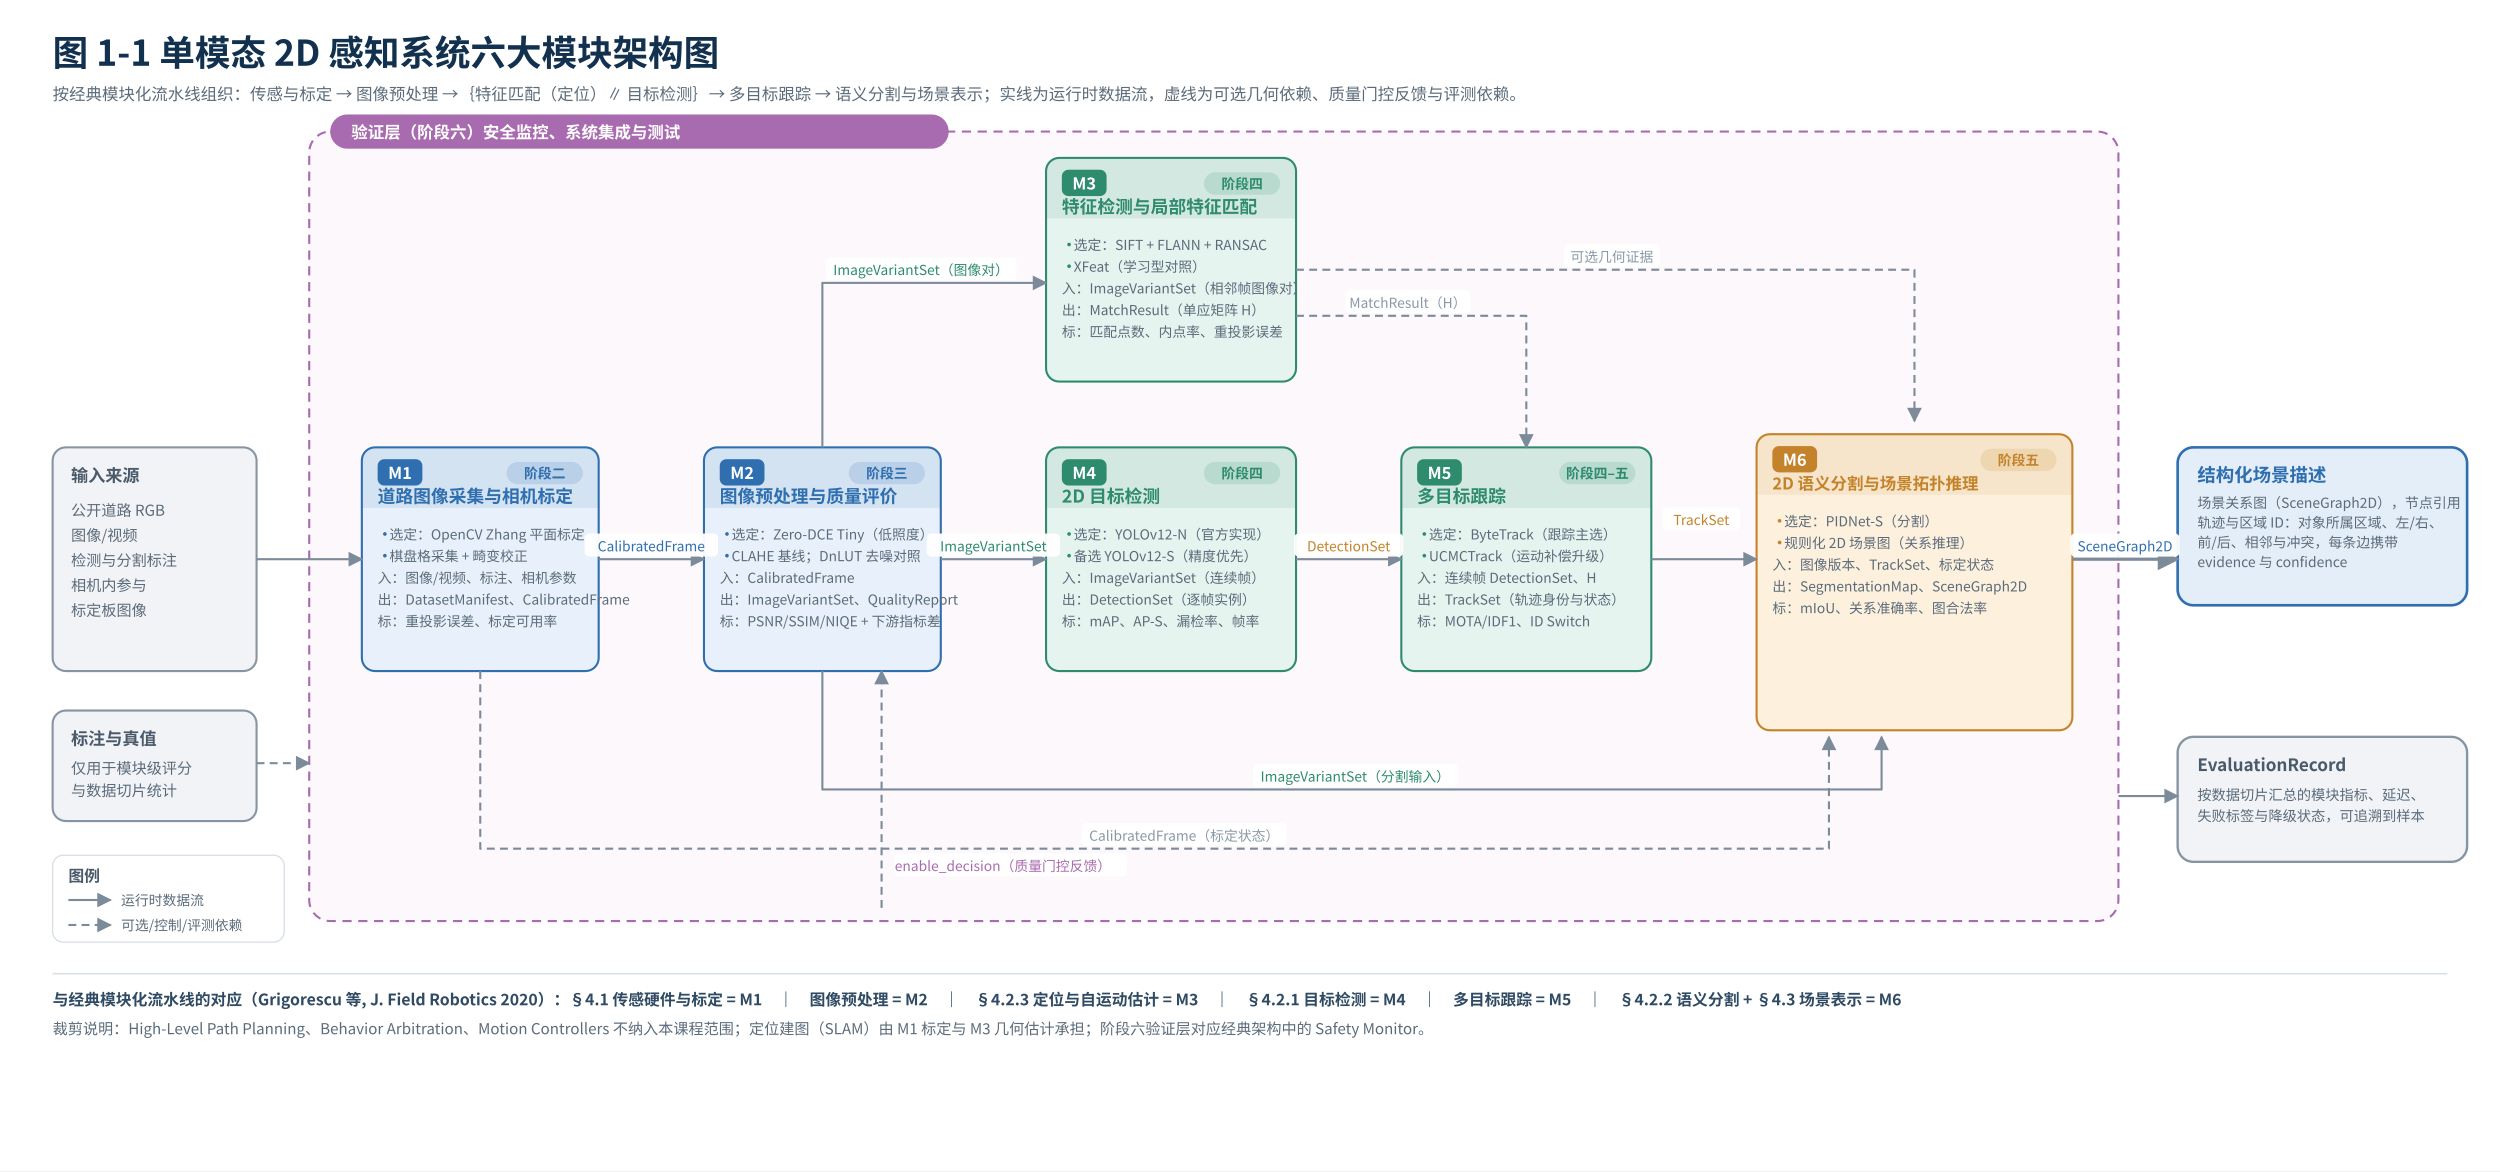
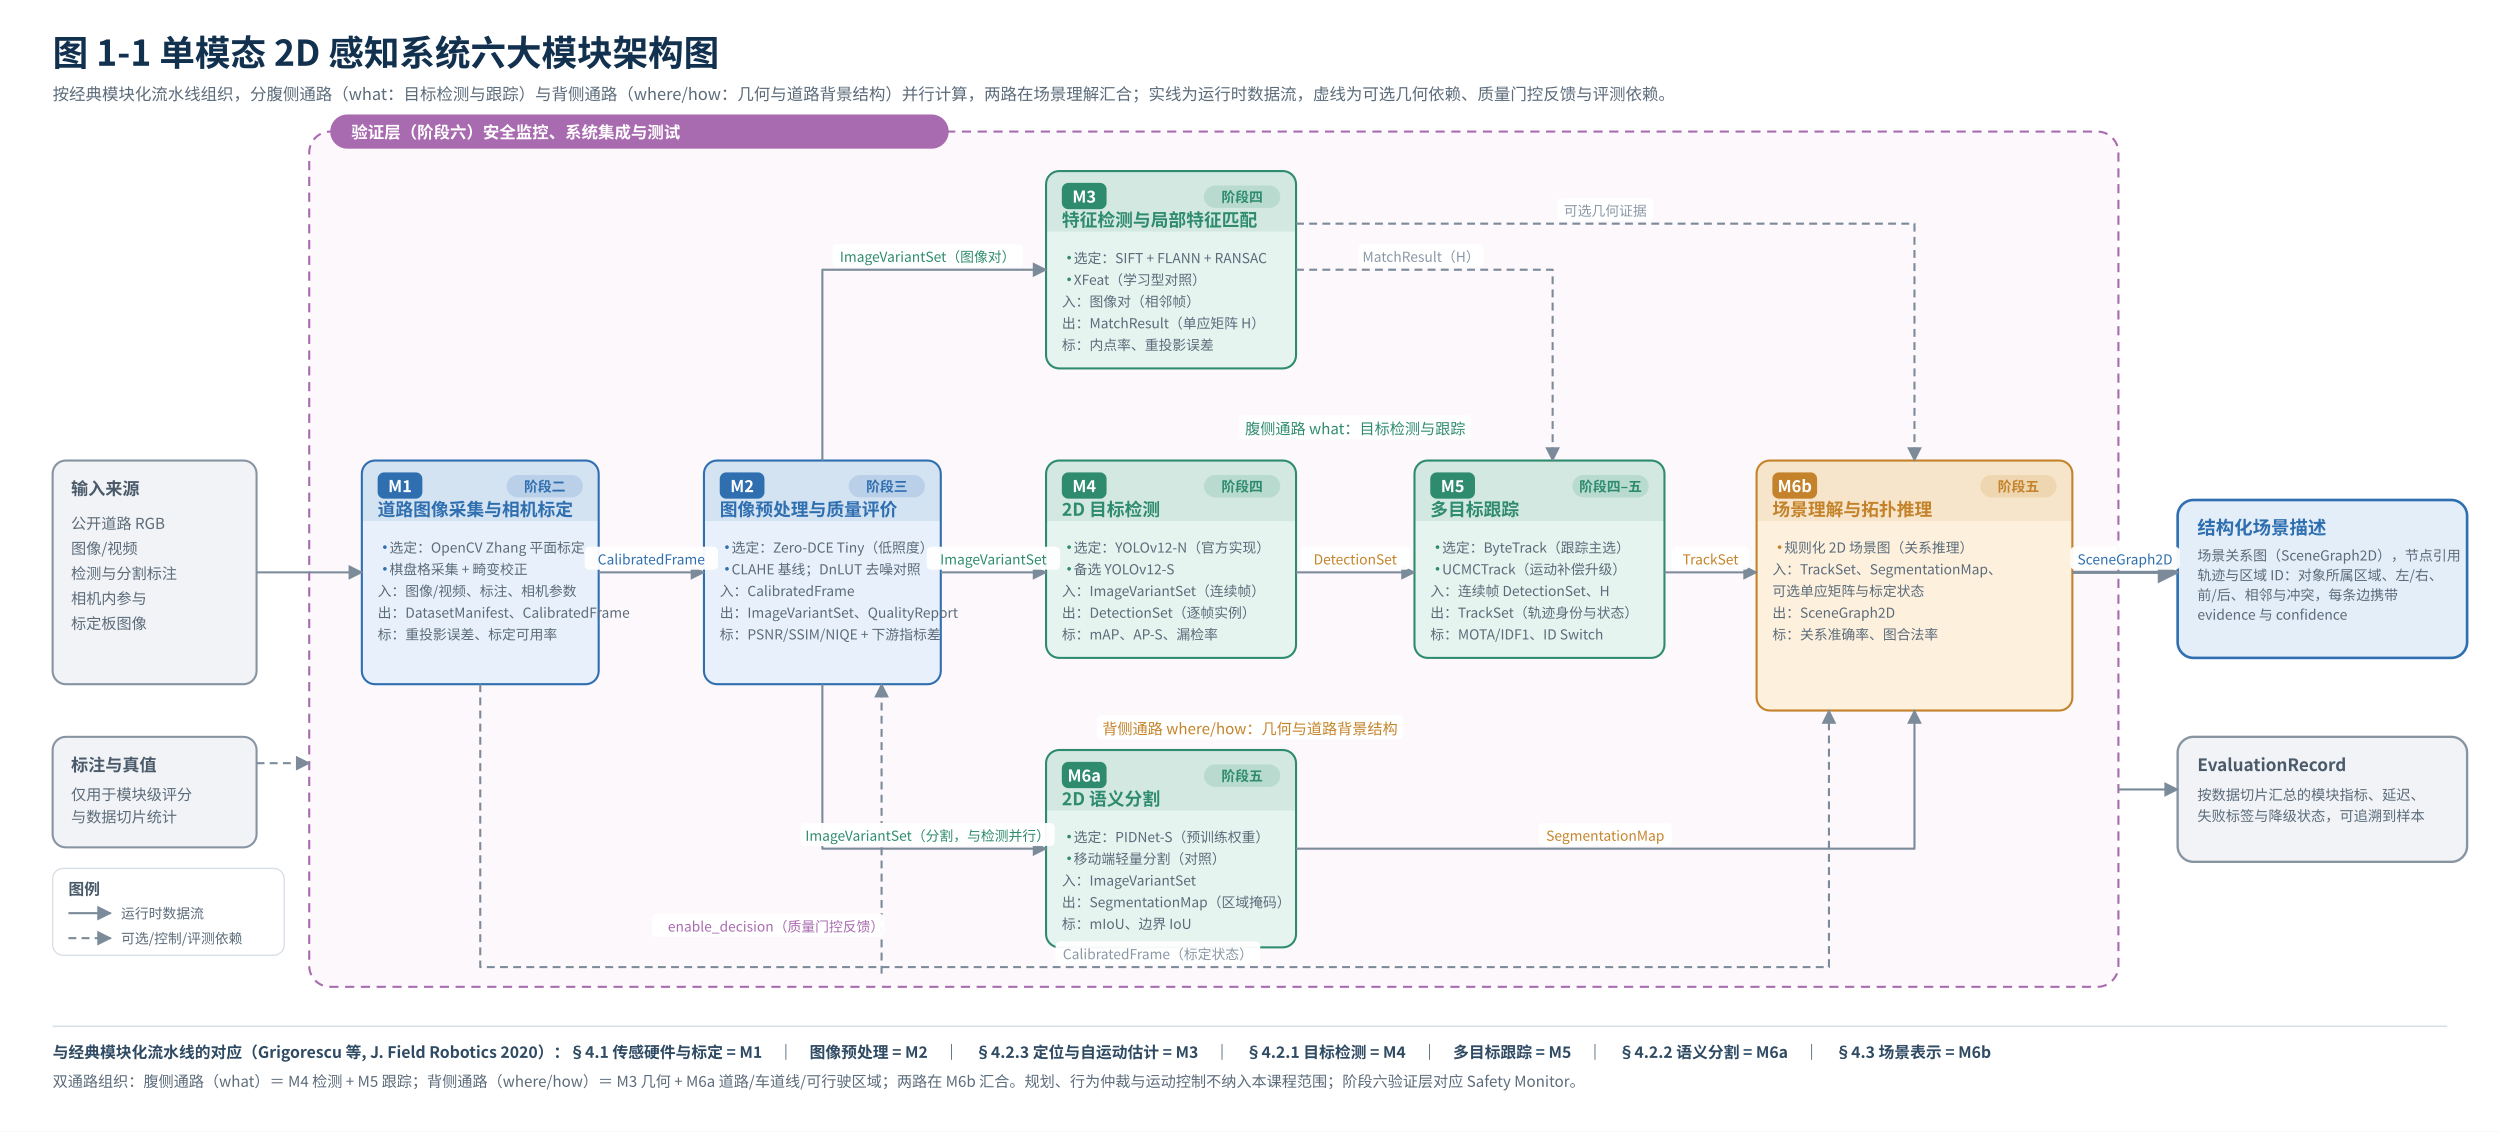
- <svg xmlns="http://www.w3.org/2000/svg" width="1900" height="890" viewBox="0 0 1900 890">
+ <svg xmlns="http://www.w3.org/2000/svg" width="1900" height="860" viewBox="0 0 1900 860">
  <defs>
    <marker id="arrow" viewBox="0 0 10 10" refX="9" refY="5" markerWidth="7" markerHeight="7" orient="auto-start-reverse">
      <path d="M 0 0 L 10 5 L 0 10 z" fill="#7C8B9A" />
    </marker>
    <style>text { font-family: PingFang SC, Hiragino Sans GB, Heiti SC, Microsoft YaHei, Noto Sans CJK SC, sans-serif; }</style>
  </defs>
-   <rect width="1900" height="890" fill="#FFFFFF" />
+   <rect width="1900" height="860" fill="#FFFFFF" />
  <text x="40" y="50" font-size="27" fill="#12314F" font-weight="700" text-anchor="start">图 1-1  单模态 2D 感知系统六大模块架构图</text>
-   <text x="40" y="76" font-size="12.5" fill="#5B6B7A" font-weight="400" text-anchor="start">按经典模块化流水线组织：传感与标定 → 图像预处理 →｛特征匹配（定位）∥ 目标检测｝→ 多目标跟踪 → 语义分割与场景表示；实线为运行时数据流，虚线为可选几何依赖、质量门控反馈与评测依赖。</text>
-   <rect x="235" y="100" width="1375" height="600" rx="16" ry="16" fill="#FBF3FA" fill-opacity="0.6" stroke="#A96BB0" stroke-width="1.6" stroke-dasharray="7 5" />
+   <text x="40" y="76" font-size="12.5" fill="#5B6B7A" font-weight="400" text-anchor="start">按经典模块化流水线组织，分腹侧通路（what：目标检测与跟踪）与背侧通路（where/how：几何与道路背景结构）并行计算，两路在场景理解汇合；实线为运行时数据流，虚线为可选几何依赖、质量门控反馈与评测依赖。</text>
+   <rect x="235" y="100" width="1375" height="650" rx="16" ry="16" fill="#FBF3FA" fill-opacity="0.6" stroke="#A96BB0" stroke-width="1.6" stroke-dasharray="7 5" />
  <rect x="251" y="87" width="470" height="26" rx="13" fill="#A96BB0" />
  <text x="267" y="105" font-size="12.5" fill="#FFFFFF" font-weight="700" text-anchor="start">验证层（阶段六）安全监控、系统集成与测试</text>
-   <rect x="40" y="340" width="155" height="170" rx="10" ry="10" fill="#F1F3F6" stroke="#8794A2" stroke-width="1.6" />
-   <text x="54" y="366" font-size="13" fill="#4A5A6A" font-weight="700" text-anchor="start">输入来源</text>
-   <text x="54" y="392" font-size="11.5" fill="#5B6B7A" font-weight="400" text-anchor="start">公开道路 RGB</text>
-   <text x="54" y="411" font-size="11.5" fill="#5B6B7A" font-weight="400" text-anchor="start">图像/视频</text>
-   <text x="54" y="430" font-size="11.5" fill="#5B6B7A" font-weight="400" text-anchor="start">检测与分割标注</text>
-   <text x="54" y="449" font-size="11.5" fill="#5B6B7A" font-weight="400" text-anchor="start">相机内参与</text>
-   <text x="54" y="468" font-size="11.5" fill="#5B6B7A" font-weight="400" text-anchor="start">标定板图像</text>
-   <rect x="40" y="540" width="155" height="84" rx="10" ry="10" fill="#F1F3F6" stroke="#8794A2" stroke-width="1.6" />
-   <text x="54" y="566" font-size="13" fill="#4A5A6A" font-weight="700" text-anchor="start">标注与真值</text>
-   <text x="54" y="588" font-size="11.5" fill="#5B6B7A" font-weight="400" text-anchor="start">仅用于模块级评分</text>
-   <text x="54" y="605" font-size="11.5" fill="#5B6B7A" font-weight="400" text-anchor="start">与数据切片统计</text>
-   <rect x="275" y="340" width="180" height="170" rx="10" ry="10" fill="#E8F1FB" stroke="#2F6FB0" stroke-width="1.6" />
-   <path d="M275 386 V350 A10 10 0 0 1 285 340 H445 A10 10 0 0 1 455 350 V386 Z" fill="#2F6FB0" fill-opacity="0.11" />
-   <rect x="287" y="349" width="34" height="20" rx="5" fill="#2F6FB0" />
-   <text x="304" y="364" font-size="12.5" fill="#FFFFFF" font-weight="700" text-anchor="middle">M1</text>
-   <rect x="385" y="351" width="58" height="17" rx="8.5" fill="#2F6FB0" fill-opacity="0.16" />
-   <text x="414.0" y="363.5" font-size="10.5" fill="#2F6FB0" font-weight="700" text-anchor="middle">阶段二</text>
-   <text x="287" y="382" font-size="13.5" fill="#2F6FB0" font-weight="700" text-anchor="start">道路图像采集与相机标定</text>
-   <text x="287" y="410" font-size="11" fill="#2F6FB0" font-weight="700" text-anchor="start">·</text>
-   <text x="296" y="410" font-size="10.5" fill="#5B6B7A" font-weight="400" text-anchor="start">选定：OpenCV Zhang 平面标定</text>
-   <text x="287" y="426.5" font-size="11" fill="#2F6FB0" font-weight="700" text-anchor="start">·</text>
-   <text x="296" y="426.5" font-size="10.5" fill="#5B6B7A" font-weight="400" text-anchor="start">棋盘格采集 + 畸变校正</text>
-   <text x="287" y="443.0" font-size="10.5" fill="#5B6B7A" font-weight="400" text-anchor="start">入：图像/视频、标注、相机参数</text>
-   <text x="287" y="459.5" font-size="10.5" fill="#5B6B7A" font-weight="400" text-anchor="start">出：DatasetManifest、CalibratedFrame</text>
-   <text x="287" y="476.0" font-size="10.5" fill="#5B6B7A" font-weight="400" text-anchor="start">标：重投影误差、标定可用率</text>
-   <rect x="535" y="340" width="180" height="170" rx="10" ry="10" fill="#E8F1FB" stroke="#2F6FB0" stroke-width="1.6" />
-   <path d="M535 386 V350 A10 10 0 0 1 545 340 H705 A10 10 0 0 1 715 350 V386 Z" fill="#2F6FB0" fill-opacity="0.11" />
-   <rect x="547" y="349" width="34" height="20" rx="5" fill="#2F6FB0" />
-   <text x="564" y="364" font-size="12.5" fill="#FFFFFF" font-weight="700" text-anchor="middle">M2</text>
-   <rect x="645" y="351" width="58" height="17" rx="8.5" fill="#2F6FB0" fill-opacity="0.16" />
-   <text x="674.0" y="363.5" font-size="10.5" fill="#2F6FB0" font-weight="700" text-anchor="middle">阶段三</text>
-   <text x="547" y="382" font-size="13.5" fill="#2F6FB0" font-weight="700" text-anchor="start">图像预处理与质量评价</text>
-   <text x="547" y="410" font-size="11" fill="#2F6FB0" font-weight="700" text-anchor="start">·</text>
-   <text x="556" y="410" font-size="10.5" fill="#5B6B7A" font-weight="400" text-anchor="start">选定：Zero-DCE Tiny（低照度）</text>
-   <text x="547" y="426.5" font-size="11" fill="#2F6FB0" font-weight="700" text-anchor="start">·</text>
-   <text x="556" y="426.5" font-size="10.5" fill="#5B6B7A" font-weight="400" text-anchor="start">CLAHE 基线；DnLUT 去噪对照</text>
-   <text x="547" y="443.0" font-size="10.5" fill="#5B6B7A" font-weight="400" text-anchor="start">入：CalibratedFrame</text>
-   <text x="547" y="459.5" font-size="10.5" fill="#5B6B7A" font-weight="400" text-anchor="start">出：ImageVariantSet、QualityReport</text>
-   <text x="547" y="476.0" font-size="10.5" fill="#5B6B7A" font-weight="400" text-anchor="start">标：PSNR/SSIM/NIQE + 下游指标差</text>
-   <rect x="795" y="120" width="190" height="170" rx="10" ry="10" fill="#E6F4EF" stroke="#2E8B6E" stroke-width="1.6" />
-   <path d="M795 166 V130 A10 10 0 0 1 805 120 H975 A10 10 0 0 1 985 130 V166 Z" fill="#2E8B6E" fill-opacity="0.11" />
-   <rect x="807" y="129" width="34" height="20" rx="5" fill="#2E8B6E" />
-   <text x="824" y="144" font-size="12.5" fill="#FFFFFF" font-weight="700" text-anchor="middle">M3</text>
-   <rect x="915" y="131" width="58" height="17" rx="8.5" fill="#2E8B6E" fill-opacity="0.16" />
-   <text x="944.0" y="143.5" font-size="10.5" fill="#2E8B6E" font-weight="700" text-anchor="middle">阶段四</text>
-   <text x="807" y="162" font-size="13.5" fill="#2E8B6E" font-weight="700" text-anchor="start">特征检测与局部特征匹配</text>
-   <text x="807" y="190" font-size="11" fill="#2E8B6E" font-weight="700" text-anchor="start">·</text>
-   <text x="816" y="190" font-size="10.5" fill="#5B6B7A" font-weight="400" text-anchor="start">选定：SIFT + FLANN + RANSAC</text>
-   <text x="807" y="206.5" font-size="11" fill="#2E8B6E" font-weight="700" text-anchor="start">·</text>
-   <text x="816" y="206.5" font-size="10.5" fill="#5B6B7A" font-weight="400" text-anchor="start">XFeat（学习型对照）</text>
-   <text x="807" y="223.0" font-size="10.5" fill="#5B6B7A" font-weight="400" text-anchor="start">入：ImageVariantSet（相邻帧图像对）</text>
-   <text x="807" y="239.5" font-size="10.5" fill="#5B6B7A" font-weight="400" text-anchor="start">出：MatchResult（单应矩阵 H）</text>
-   <text x="807" y="256.0" font-size="10.5" fill="#5B6B7A" font-weight="400" text-anchor="start">标：匹配点数、内点率、重投影误差</text>
-   <rect x="795" y="340" width="190" height="170" rx="10" ry="10" fill="#E6F4EF" stroke="#2E8B6E" stroke-width="1.6" />
-   <path d="M795 386 V350 A10 10 0 0 1 805 340 H975 A10 10 0 0 1 985 350 V386 Z" fill="#2E8B6E" fill-opacity="0.11" />
-   <rect x="807" y="349" width="34" height="20" rx="5" fill="#2E8B6E" />
-   <text x="824" y="364" font-size="12.5" fill="#FFFFFF" font-weight="700" text-anchor="middle">M4</text>
-   <rect x="915" y="351" width="58" height="17" rx="8.5" fill="#2E8B6E" fill-opacity="0.16" />
-   <text x="944.0" y="363.5" font-size="10.5" fill="#2E8B6E" font-weight="700" text-anchor="middle">阶段四</text>
-   <text x="807" y="382" font-size="13.5" fill="#2E8B6E" font-weight="700" text-anchor="start">2D 目标检测</text>
-   <text x="807" y="410" font-size="11" fill="#2E8B6E" font-weight="700" text-anchor="start">·</text>
-   <text x="816" y="410" font-size="10.5" fill="#5B6B7A" font-weight="400" text-anchor="start">选定：YOLOv12-N（官方实现）</text>
-   <text x="807" y="426.5" font-size="11" fill="#2E8B6E" font-weight="700" text-anchor="start">·</text>
-   <text x="816" y="426.5" font-size="10.5" fill="#5B6B7A" font-weight="400" text-anchor="start">备选 YOLOv12-S（精度优先）</text>
-   <text x="807" y="443.0" font-size="10.5" fill="#5B6B7A" font-weight="400" text-anchor="start">入：ImageVariantSet（连续帧）</text>
-   <text x="807" y="459.5" font-size="10.5" fill="#5B6B7A" font-weight="400" text-anchor="start">出：DetectionSet（逐帧实例）</text>
-   <text x="807" y="476.0" font-size="10.5" fill="#5B6B7A" font-weight="400" text-anchor="start">标：mAP、AP-S、漏检率、帧率</text>
-   <rect x="1065" y="340" width="190" height="170" rx="10" ry="10" fill="#E6F4EF" stroke="#2E8B6E" stroke-width="1.6" />
-   <path d="M1065 386 V350 A10 10 0 0 1 1075 340 H1245 A10 10 0 0 1 1255 350 V386 Z" fill="#2E8B6E" fill-opacity="0.11" />
-   <rect x="1077" y="349" width="34" height="20" rx="5" fill="#2E8B6E" />
-   <text x="1094" y="364" font-size="12.5" fill="#FFFFFF" font-weight="700" text-anchor="middle">M5</text>
-   <rect x="1185" y="351" width="58" height="17" rx="8.5" fill="#2E8B6E" fill-opacity="0.16" />
-   <text x="1214.0" y="363.5" font-size="10.5" fill="#2E8B6E" font-weight="700" text-anchor="middle">阶段四–五</text>
-   <text x="1077" y="382" font-size="13.5" fill="#2E8B6E" font-weight="700" text-anchor="start">多目标跟踪</text>
-   <text x="1077" y="410" font-size="11" fill="#2E8B6E" font-weight="700" text-anchor="start">·</text>
-   <text x="1086" y="410" font-size="10.5" fill="#5B6B7A" font-weight="400" text-anchor="start">选定：ByteTrack（跟踪主选）</text>
-   <text x="1077" y="426.5" font-size="11" fill="#2E8B6E" font-weight="700" text-anchor="start">·</text>
-   <text x="1086" y="426.5" font-size="10.5" fill="#5B6B7A" font-weight="400" text-anchor="start">UCMCTrack（运动补偿升级）</text>
-   <text x="1077" y="443.0" font-size="10.5" fill="#5B6B7A" font-weight="400" text-anchor="start">入：连续帧 DetectionSet、H</text>
-   <text x="1077" y="459.5" font-size="10.5" fill="#5B6B7A" font-weight="400" text-anchor="start">出：TrackSet（轨迹身份与状态）</text>
-   <text x="1077" y="476.0" font-size="10.5" fill="#5B6B7A" font-weight="400" text-anchor="start">标：MOTA/IDF1、ID Switch</text>
-   <rect x="1335" y="330" width="240" height="225" rx="10" ry="10" fill="#FDF1DE" stroke="#C4832A" stroke-width="1.6" />
-   <path d="M1335 376 V340 A10 10 0 0 1 1345 330 H1565 A10 10 0 0 1 1575 340 V376 Z" fill="#C4832A" fill-opacity="0.11" />
-   <rect x="1347" y="339" width="34" height="20" rx="5" fill="#C4832A" />
-   <text x="1364" y="354" font-size="12.5" fill="#FFFFFF" font-weight="700" text-anchor="middle">M6</text>
-   <rect x="1505" y="341" width="58" height="17" rx="8.5" fill="#C4832A" fill-opacity="0.16" />
-   <text x="1534.0" y="353.5" font-size="10.5" fill="#C4832A" font-weight="700" text-anchor="middle">阶段五</text>
-   <text x="1347" y="372" font-size="12.5" fill="#C4832A" font-weight="700" text-anchor="start">2D 语义分割与场景拓扑推理</text>
-   <text x="1347" y="400" font-size="11" fill="#C4832A" font-weight="700" text-anchor="start">·</text>
-   <text x="1356" y="400" font-size="10.5" fill="#5B6B7A" font-weight="400" text-anchor="start">选定：PIDNet-S（分割）</text>
-   <text x="1347" y="416.5" font-size="11" fill="#C4832A" font-weight="700" text-anchor="start">·</text>
-   <text x="1356" y="416.5" font-size="10.5" fill="#5B6B7A" font-weight="400" text-anchor="start">规则化 2D 场景图（关系推理）</text>
-   <text x="1347" y="433.0" font-size="10.5" fill="#5B6B7A" font-weight="400" text-anchor="start">入：图像版本、TrackSet、标定状态</text>
-   <text x="1347" y="449.5" font-size="10.5" fill="#5B6B7A" font-weight="400" text-anchor="start">出：SegmentationMap、SceneGraph2D</text>
-   <text x="1347" y="466.0" font-size="10.5" fill="#5B6B7A" font-weight="400" text-anchor="start">标：mIoU、关系准确率、图合法率</text>
-   <rect x="1655" y="340" width="220" height="120" rx="12" ry="12" fill="#E4EEF8" stroke="#2F6FB0" stroke-width="2.0" />
-   <text x="1670" y="366" font-size="14" fill="#2F6FB0" font-weight="700" text-anchor="start">结构化场景描述</text>
-   <text x="1670" y="386" font-size="10.6" fill="#5B6B7A" font-weight="400" text-anchor="start">场景关系图（SceneGraph2D），节点引用</text>
-   <text x="1670" y="401" font-size="10.6" fill="#5B6B7A" font-weight="400" text-anchor="start">轨迹与区域 ID：对象所属区域、左/右、</text>
-   <text x="1670" y="416" font-size="10.6" fill="#5B6B7A" font-weight="400" text-anchor="start">前/后、相邻与冲突，每条边携带</text>
-   <text x="1670" y="431" font-size="10.6" fill="#5B6B7A" font-weight="400" text-anchor="start">evidence 与 confidence</text>
+   <rect x="40" y="350" width="155" height="170" rx="10" ry="10" fill="#F1F3F6" stroke="#8794A2" stroke-width="1.6" />
+   <text x="54" y="376" font-size="13" fill="#4A5A6A" font-weight="700" text-anchor="start">输入来源</text>
+   <text x="54" y="402" font-size="11.5" fill="#5B6B7A" font-weight="400" text-anchor="start">公开道路 RGB</text>
+   <text x="54" y="421" font-size="11.5" fill="#5B6B7A" font-weight="400" text-anchor="start">图像/视频</text>
+   <text x="54" y="440" font-size="11.5" fill="#5B6B7A" font-weight="400" text-anchor="start">检测与分割标注</text>
+   <text x="54" y="459" font-size="11.5" fill="#5B6B7A" font-weight="400" text-anchor="start">相机内参与</text>
+   <text x="54" y="478" font-size="11.5" fill="#5B6B7A" font-weight="400" text-anchor="start">标定板图像</text>
+   <rect x="40" y="560" width="155" height="84" rx="10" ry="10" fill="#F1F3F6" stroke="#8794A2" stroke-width="1.6" />
+   <text x="54" y="586" font-size="13" fill="#4A5A6A" font-weight="700" text-anchor="start">标注与真值</text>
+   <text x="54" y="608" font-size="11.5" fill="#5B6B7A" font-weight="400" text-anchor="start">仅用于模块级评分</text>
+   <text x="54" y="625" font-size="11.5" fill="#5B6B7A" font-weight="400" text-anchor="start">与数据切片统计</text>
+   <rect x="275" y="350" width="180" height="170" rx="10" ry="10" fill="#E8F1FB" stroke="#2F6FB0" stroke-width="1.6" />
+   <path d="M275 396 V360 A10 10 0 0 1 285 350 H445 A10 10 0 0 1 455 360 V396 Z" fill="#2F6FB0" fill-opacity="0.11" />
+   <rect x="287" y="359" width="34" height="20" rx="5" fill="#2F6FB0" />
+   <text x="304" y="374" font-size="12.5" fill="#FFFFFF" font-weight="700" text-anchor="middle">M1</text>
+   <rect x="385" y="361" width="58" height="17" rx="8.5" fill="#2F6FB0" fill-opacity="0.16" />
+   <text x="414.0" y="373.5" font-size="10.5" fill="#2F6FB0" font-weight="700" text-anchor="middle">阶段二</text>
+   <text x="287" y="392" font-size="13.5" fill="#2F6FB0" font-weight="700" text-anchor="start">道路图像采集与相机标定</text>
+   <text x="287" y="420" font-size="11" fill="#2F6FB0" font-weight="700" text-anchor="start">·</text>
+   <text x="296" y="420" font-size="10.5" fill="#5B6B7A" font-weight="400" text-anchor="start">选定：OpenCV Zhang 平面标定</text>
+   <text x="287" y="436.5" font-size="11" fill="#2F6FB0" font-weight="700" text-anchor="start">·</text>
+   <text x="296" y="436.5" font-size="10.5" fill="#5B6B7A" font-weight="400" text-anchor="start">棋盘格采集 + 畸变校正</text>
+   <text x="287" y="453.0" font-size="10.5" fill="#5B6B7A" font-weight="400" text-anchor="start">入：图像/视频、标注、相机参数</text>
+   <text x="287" y="469.5" font-size="10.5" fill="#5B6B7A" font-weight="400" text-anchor="start">出：DatasetManifest、CalibratedFrame</text>
+   <text x="287" y="486.0" font-size="10.5" fill="#5B6B7A" font-weight="400" text-anchor="start">标：重投影误差、标定可用率</text>
+   <rect x="535" y="350" width="180" height="170" rx="10" ry="10" fill="#E8F1FB" stroke="#2F6FB0" stroke-width="1.6" />
+   <path d="M535 396 V360 A10 10 0 0 1 545 350 H705 A10 10 0 0 1 715 360 V396 Z" fill="#2F6FB0" fill-opacity="0.11" />
+   <rect x="547" y="359" width="34" height="20" rx="5" fill="#2F6FB0" />
+   <text x="564" y="374" font-size="12.5" fill="#FFFFFF" font-weight="700" text-anchor="middle">M2</text>
+   <rect x="645" y="361" width="58" height="17" rx="8.5" fill="#2F6FB0" fill-opacity="0.16" />
+   <text x="674.0" y="373.5" font-size="10.5" fill="#2F6FB0" font-weight="700" text-anchor="middle">阶段三</text>
+   <text x="547" y="392" font-size="13.5" fill="#2F6FB0" font-weight="700" text-anchor="start">图像预处理与质量评价</text>
+   <text x="547" y="420" font-size="11" fill="#2F6FB0" font-weight="700" text-anchor="start">·</text>
+   <text x="556" y="420" font-size="10.5" fill="#5B6B7A" font-weight="400" text-anchor="start">选定：Zero-DCE Tiny（低照度）</text>
+   <text x="547" y="436.5" font-size="11" fill="#2F6FB0" font-weight="700" text-anchor="start">·</text>
+   <text x="556" y="436.5" font-size="10.5" fill="#5B6B7A" font-weight="400" text-anchor="start">CLAHE 基线；DnLUT 去噪对照</text>
+   <text x="547" y="453.0" font-size="10.5" fill="#5B6B7A" font-weight="400" text-anchor="start">入：CalibratedFrame</text>
+   <text x="547" y="469.5" font-size="10.5" fill="#5B6B7A" font-weight="400" text-anchor="start">出：ImageVariantSet、QualityReport</text>
+   <text x="547" y="486.0" font-size="10.5" fill="#5B6B7A" font-weight="400" text-anchor="start">标：PSNR/SSIM/NIQE + 下游指标差</text>
+   <rect x="795" y="130" width="190" height="150" rx="10" ry="10" fill="#E6F4EF" stroke="#2E8B6E" stroke-width="1.6" />
+   <path d="M795 176 V140 A10 10 0 0 1 805 130 H975 A10 10 0 0 1 985 140 V176 Z" fill="#2E8B6E" fill-opacity="0.11" />
+   <rect x="807" y="139" width="34" height="20" rx="5" fill="#2E8B6E" />
+   <text x="824" y="154" font-size="12.5" fill="#FFFFFF" font-weight="700" text-anchor="middle">M3</text>
+   <rect x="915" y="141" width="58" height="17" rx="8.5" fill="#2E8B6E" fill-opacity="0.16" />
+   <text x="944.0" y="153.5" font-size="10.5" fill="#2E8B6E" font-weight="700" text-anchor="middle">阶段四</text>
+   <text x="807" y="172" font-size="13.5" fill="#2E8B6E" font-weight="700" text-anchor="start">特征检测与局部特征匹配</text>
+   <text x="807" y="200" font-size="11" fill="#2E8B6E" font-weight="700" text-anchor="start">·</text>
+   <text x="816" y="200" font-size="10.5" fill="#5B6B7A" font-weight="400" text-anchor="start">选定：SIFT + FLANN + RANSAC</text>
+   <text x="807" y="216.5" font-size="11" fill="#2E8B6E" font-weight="700" text-anchor="start">·</text>
+   <text x="816" y="216.5" font-size="10.5" fill="#5B6B7A" font-weight="400" text-anchor="start">XFeat（学习型对照）</text>
+   <text x="807" y="233.0" font-size="10.5" fill="#5B6B7A" font-weight="400" text-anchor="start">入：图像对（相邻帧）</text>
+   <text x="807" y="249.5" font-size="10.5" fill="#5B6B7A" font-weight="400" text-anchor="start">出：MatchResult（单应矩阵 H）</text>
+   <text x="807" y="266.0" font-size="10.5" fill="#5B6B7A" font-weight="400" text-anchor="start">标：内点率、重投影误差</text>
+   <rect x="795" y="350" width="190" height="150" rx="10" ry="10" fill="#E6F4EF" stroke="#2E8B6E" stroke-width="1.6" />
+   <path d="M795 396 V360 A10 10 0 0 1 805 350 H975 A10 10 0 0 1 985 360 V396 Z" fill="#2E8B6E" fill-opacity="0.11" />
+   <rect x="807" y="359" width="34" height="20" rx="5" fill="#2E8B6E" />
+   <text x="824" y="374" font-size="12.5" fill="#FFFFFF" font-weight="700" text-anchor="middle">M4</text>
+   <rect x="915" y="361" width="58" height="17" rx="8.5" fill="#2E8B6E" fill-opacity="0.16" />
+   <text x="944.0" y="373.5" font-size="10.5" fill="#2E8B6E" font-weight="700" text-anchor="middle">阶段四</text>
+   <text x="807" y="392" font-size="13.5" fill="#2E8B6E" font-weight="700" text-anchor="start">2D 目标检测</text>
+   <text x="807" y="420" font-size="11" fill="#2E8B6E" font-weight="700" text-anchor="start">·</text>
+   <text x="816" y="420" font-size="10.5" fill="#5B6B7A" font-weight="400" text-anchor="start">选定：YOLOv12-N（官方实现）</text>
+   <text x="807" y="436.5" font-size="11" fill="#2E8B6E" font-weight="700" text-anchor="start">·</text>
+   <text x="816" y="436.5" font-size="10.5" fill="#5B6B7A" font-weight="400" text-anchor="start">备选 YOLOv12-S</text>
+   <text x="807" y="453.0" font-size="10.5" fill="#5B6B7A" font-weight="400" text-anchor="start">入：ImageVariantSet（连续帧）</text>
+   <text x="807" y="469.5" font-size="10.5" fill="#5B6B7A" font-weight="400" text-anchor="start">出：DetectionSet（逐帧实例）</text>
+   <text x="807" y="486.0" font-size="10.5" fill="#5B6B7A" font-weight="400" text-anchor="start">标：mAP、AP-S、漏检率</text>
+   <rect x="795" y="570" width="190" height="150" rx="10" ry="10" fill="#E6F4EF" stroke="#2E8B6E" stroke-width="1.6" />
+   <path d="M795 616 V580 A10 10 0 0 1 805 570 H975 A10 10 0 0 1 985 580 V616 Z" fill="#2E8B6E" fill-opacity="0.11" />
+   <rect x="807" y="579" width="34" height="20" rx="5" fill="#2E8B6E" />
+   <text x="824" y="594" font-size="12.5" fill="#FFFFFF" font-weight="700" text-anchor="middle">M6a</text>
+   <rect x="915" y="581" width="58" height="17" rx="8.5" fill="#2E8B6E" fill-opacity="0.16" />
+   <text x="944.0" y="593.5" font-size="10.5" fill="#2E8B6E" font-weight="700" text-anchor="middle">阶段五</text>
+   <text x="807" y="612" font-size="13.5" fill="#2E8B6E" font-weight="700" text-anchor="start">2D 语义分割</text>
+   <text x="807" y="640" font-size="11" fill="#2E8B6E" font-weight="700" text-anchor="start">·</text>
+   <text x="816" y="640" font-size="10.5" fill="#5B6B7A" font-weight="400" text-anchor="start">选定：PIDNet-S（预训练权重）</text>
+   <text x="807" y="656.5" font-size="11" fill="#2E8B6E" font-weight="700" text-anchor="start">·</text>
+   <text x="816" y="656.5" font-size="10.5" fill="#5B6B7A" font-weight="400" text-anchor="start">移动端轻量分割（对照）</text>
+   <text x="807" y="673.0" font-size="10.5" fill="#5B6B7A" font-weight="400" text-anchor="start">入：ImageVariantSet</text>
+   <text x="807" y="689.5" font-size="10.5" fill="#5B6B7A" font-weight="400" text-anchor="start">出：SegmentationMap（区域掩码）</text>
+   <text x="807" y="706.0" font-size="10.5" fill="#5B6B7A" font-weight="400" text-anchor="start">标：mIoU、边界 IoU</text>
+   <rect x="1075" y="350" width="190" height="150" rx="10" ry="10" fill="#E6F4EF" stroke="#2E8B6E" stroke-width="1.6" />
+   <path d="M1075 396 V360 A10 10 0 0 1 1085 350 H1255 A10 10 0 0 1 1265 360 V396 Z" fill="#2E8B6E" fill-opacity="0.11" />
+   <rect x="1087" y="359" width="34" height="20" rx="5" fill="#2E8B6E" />
+   <text x="1104" y="374" font-size="12.5" fill="#FFFFFF" font-weight="700" text-anchor="middle">M5</text>
+   <rect x="1195" y="361" width="58" height="17" rx="8.5" fill="#2E8B6E" fill-opacity="0.16" />
+   <text x="1224.0" y="373.5" font-size="10.5" fill="#2E8B6E" font-weight="700" text-anchor="middle">阶段四–五</text>
+   <text x="1087" y="392" font-size="13.5" fill="#2E8B6E" font-weight="700" text-anchor="start">多目标跟踪</text>
+   <text x="1087" y="420" font-size="11" fill="#2E8B6E" font-weight="700" text-anchor="start">·</text>
+   <text x="1096" y="420" font-size="10.5" fill="#5B6B7A" font-weight="400" text-anchor="start">选定：ByteTrack（跟踪主选）</text>
+   <text x="1087" y="436.5" font-size="11" fill="#2E8B6E" font-weight="700" text-anchor="start">·</text>
+   <text x="1096" y="436.5" font-size="10.5" fill="#5B6B7A" font-weight="400" text-anchor="start">UCMCTrack（运动补偿升级）</text>
+   <text x="1087" y="453.0" font-size="10.5" fill="#5B6B7A" font-weight="400" text-anchor="start">入：连续帧 DetectionSet、H</text>
+   <text x="1087" y="469.5" font-size="10.5" fill="#5B6B7A" font-weight="400" text-anchor="start">出：TrackSet（轨迹身份与状态）</text>
+   <text x="1087" y="486.0" font-size="10.5" fill="#5B6B7A" font-weight="400" text-anchor="start">标：MOTA/IDF1、ID Switch</text>
+   <rect x="1335" y="350" width="240" height="190" rx="10" ry="10" fill="#FDF1DE" stroke="#C4832A" stroke-width="1.6" />
+   <path d="M1335 396 V360 A10 10 0 0 1 1345 350 H1565 A10 10 0 0 1 1575 360 V396 Z" fill="#C4832A" fill-opacity="0.11" />
+   <rect x="1347" y="359" width="34" height="20" rx="5" fill="#C4832A" />
+   <text x="1364" y="374" font-size="12.5" fill="#FFFFFF" font-weight="700" text-anchor="middle">M6b</text>
+   <rect x="1505" y="361" width="58" height="17" rx="8.5" fill="#C4832A" fill-opacity="0.16" />
+   <text x="1534.0" y="373.5" font-size="10.5" fill="#C4832A" font-weight="700" text-anchor="middle">阶段五</text>
+   <text x="1347" y="392" font-size="13.5" fill="#C4832A" font-weight="700" text-anchor="start">场景理解与拓扑推理</text>
+   <text x="1347" y="420" font-size="11" fill="#C4832A" font-weight="700" text-anchor="start">·</text>
+   <text x="1356" y="420" font-size="10.5" fill="#5B6B7A" font-weight="400" text-anchor="start">规则化 2D 场景图（关系推理）</text>
+   <text x="1347" y="436.5" font-size="10.5" fill="#5B6B7A" font-weight="400" text-anchor="start">入：TrackSet、SegmentationMap、</text>
+   <text x="1347" y="453.0" font-size="10.5" fill="#5B6B7A" font-weight="400" text-anchor="start">      可选单应矩阵与标定状态</text>
+   <text x="1347" y="469.5" font-size="10.5" fill="#5B6B7A" font-weight="400" text-anchor="start">出：SceneGraph2D</text>
+   <text x="1347" y="486.0" font-size="10.5" fill="#5B6B7A" font-weight="400" text-anchor="start">标：关系准确率、图合法率</text>
+   <rect x="1655" y="380" width="220" height="120" rx="12" ry="12" fill="#E4EEF8" stroke="#2F6FB0" stroke-width="2.0" />
+   <text x="1670" y="406" font-size="14" fill="#2F6FB0" font-weight="700" text-anchor="start">结构化场景描述</text>
+   <text x="1670" y="426" font-size="10.6" fill="#5B6B7A" font-weight="400" text-anchor="start">场景关系图（SceneGraph2D），节点引用</text>
+   <text x="1670" y="441" font-size="10.6" fill="#5B6B7A" font-weight="400" text-anchor="start">轨迹与区域 ID：对象所属区域、左/右、</text>
+   <text x="1670" y="456" font-size="10.6" fill="#5B6B7A" font-weight="400" text-anchor="start">前/后、相邻与冲突，每条边携带</text>
+   <text x="1670" y="471" font-size="10.6" fill="#5B6B7A" font-weight="400" text-anchor="start">evidence 与 confidence</text>
  <rect x="1655" y="560" width="220" height="95" rx="12" ry="12" fill="#F1F3F6" stroke="#8794A2" stroke-width="1.8" />
  <text x="1670" y="586" font-size="13" fill="#4A5A6A" font-weight="700" text-anchor="start">EvaluationRecord</text>
  <text x="1670" y="608" font-size="10.8" fill="#5B6B7A" font-weight="400" text-anchor="start">按数据切片汇总的模块指标、延迟、</text>
  <text x="1670" y="624" font-size="10.8" fill="#5B6B7A" font-weight="400" text-anchor="start">失败标签与降级状态，可追溯到样本</text>
-   <polyline points="195,425 275,425" fill="none" stroke="#7C8B9A" stroke-width="1.6" stroke-linejoin="round" marker-end="url(#arrow)" />
-   <polyline points="455,425 535,425" fill="none" stroke="#7C8B9A" stroke-width="1.6" stroke-linejoin="round" marker-end="url(#arrow)" />
-   <polyline points="625,340 625,215 795,215" fill="none" stroke="#7C8B9A" stroke-width="1.6" stroke-linejoin="round" marker-end="url(#arrow)" />
-   <polyline points="715,425 795,425" fill="none" stroke="#7C8B9A" stroke-width="1.6" stroke-linejoin="round" marker-end="url(#arrow)" />
-   <polyline points="985,425 1065,425" fill="none" stroke="#7C8B9A" stroke-width="1.6" stroke-linejoin="round" marker-end="url(#arrow)" />
-   <polyline points="1255,425 1335,425" fill="none" stroke="#7C8B9A" stroke-width="1.6" stroke-linejoin="round" marker-end="url(#arrow)" />
-   <polyline points="985,240 1160,240 1160,340" fill="none" stroke="#7C8B9A" stroke-width="1.6" stroke-linejoin="round" stroke-dasharray="6 4" marker-end="url(#arrow)" />
-   <polyline points="985,205 1455,205 1455,320" fill="none" stroke="#7C8B9A" stroke-width="1.6" stroke-linejoin="round" stroke-dasharray="6 4" marker-end="url(#arrow)" />
-   <polyline points="625,510 625,600 1430,600 1430,560" fill="none" stroke="#7C8B9A" stroke-width="1.6" stroke-linejoin="round" marker-end="url(#arrow)" />
-   <polyline points="365,510 365,645 1390,645 1390,560" fill="none" stroke="#7C8B9A" stroke-width="1.6" stroke-linejoin="round" stroke-dasharray="6 4" marker-end="url(#arrow)" />
-   <polyline points="1575,425 1655,425" fill="none" stroke="#7C8B9A" stroke-width="2.4" stroke-linejoin="round" marker-end="url(#arrow)" />
+   <polyline points="195,435 275,435" fill="none" stroke="#7C8B9A" stroke-width="1.6" stroke-linejoin="round" marker-end="url(#arrow)" />
+   <polyline points="455,435 535,435" fill="none" stroke="#7C8B9A" stroke-width="1.6" stroke-linejoin="round" marker-end="url(#arrow)" />
+   <polyline points="625,350 625,205 795,205" fill="none" stroke="#7C8B9A" stroke-width="1.6" stroke-linejoin="round" marker-end="url(#arrow)" />
+   <polyline points="715,435 795,435" fill="none" stroke="#7C8B9A" stroke-width="1.6" stroke-linejoin="round" marker-end="url(#arrow)" />
+   <polyline points="625,520 625,645 795,645" fill="none" stroke="#7C8B9A" stroke-width="1.6" stroke-linejoin="round" marker-end="url(#arrow)" />
+   <polyline points="985,435 1075,435" fill="none" stroke="#7C8B9A" stroke-width="1.6" stroke-linejoin="round" marker-end="url(#arrow)" />
+   <polyline points="985,205 1180,205 1180,350" fill="none" stroke="#7C8B9A" stroke-width="1.6" stroke-linejoin="round" stroke-dasharray="6 4" marker-end="url(#arrow)" />
+   <polyline points="985,170 1455,170 1455,350" fill="none" stroke="#7C8B9A" stroke-width="1.6" stroke-linejoin="round" stroke-dasharray="6 4" marker-end="url(#arrow)" />
+   <polyline points="1265,435 1335,435" fill="none" stroke="#7C8B9A" stroke-width="1.6" stroke-linejoin="round" marker-end="url(#arrow)" />
+   <polyline points="985,645 1455,645 1455,540" fill="none" stroke="#7C8B9A" stroke-width="1.6" stroke-linejoin="round" marker-end="url(#arrow)" />
+   <polyline points="365,520 365,735 1390,735 1390,540" fill="none" stroke="#7C8B9A" stroke-width="1.6" stroke-linejoin="round" stroke-dasharray="6 4" marker-end="url(#arrow)" />
+   <polyline points="1575,435 1655,435" fill="none" stroke="#7C8B9A" stroke-width="2.4" stroke-linejoin="round" marker-end="url(#arrow)" />
  <polyline points="195,580 235,580" fill="none" stroke="#7C8B9A" stroke-width="1.6" stroke-linejoin="round" stroke-dasharray="6 4" marker-end="url(#arrow)" />
-   <polyline points="1610,605 1655,605" fill="none" stroke="#7C8B9A" stroke-width="1.6" stroke-linejoin="round" marker-end="url(#arrow)" />
-   <polyline points="670,690 670,510" fill="none" stroke="#7C8B9A" stroke-width="1.6" stroke-linejoin="round" stroke-dasharray="6 4" marker-end="url(#arrow)" />
-   <rect x="444.325" y="405.5" width="101.35" height="17.5" rx="3.5" fill="#FFFFFF" fill-opacity="0.95" />
-   <text x="495" y="419" font-size="10.5" fill="#2F6FB0" font-weight="400" text-anchor="middle">CalibratedFrame</text>
-   <rect x="627.485" y="195.5" width="145.03" height="17.5" rx="3.5" fill="#FFFFFF" fill-opacity="0.95" />
-   <text x="700" y="209" font-size="10.5" fill="#2E8B6E" font-weight="400" text-anchor="middle">ImageVariantSet（图像对）</text>
-   <rect x="704.325" y="405.5" width="101.35" height="17.5" rx="3.5" fill="#FFFFFF" fill-opacity="0.95" />
-   <text x="755" y="419" font-size="10.5" fill="#2E8B6E" font-weight="400" text-anchor="middle">ImageVariantSet</text>
-   <rect x="983.46" y="405.5" width="83.08" height="17.5" rx="3.5" fill="#FFFFFF" fill-opacity="0.95" />
-   <text x="1025" y="419" font-size="10.5" fill="#C4832A" font-weight="400" text-anchor="middle">DetectionSet</text>
-   <rect x="1263.64" y="385.5" width="58.72" height="17.5" rx="3.5" fill="#FFFFFF" fill-opacity="0.95" />
-   <text x="1293" y="399" font-size="10.5" fill="#C4832A" font-weight="400" text-anchor="middle">TrackSet</text>
-   <rect x="1573.46" y="405.5" width="83.08" height="17.5" rx="3.5" fill="#FFFFFF" fill-opacity="0.95" />
-   <text x="1615" y="419" font-size="10.5" fill="#2F6FB0" font-weight="400" text-anchor="middle">SceneGraph2D</text>
-   <rect x="1022.37" y="220.5" width="95.26" height="17.5" rx="3.5" fill="#FFFFFF" fill-opacity="0.95" />
-   <text x="1070" y="234" font-size="10.5" fill="#8A98A6" font-weight="400" text-anchor="middle">MatchResult（H）</text>
-   <rect x="1188.5" y="185.5" width="73.0" height="17.5" rx="3.5" fill="#FFFFFF" fill-opacity="0.95" />
-   <text x="1225" y="199" font-size="10.5" fill="#8A98A6" font-weight="400" text-anchor="middle">可选几何证据</text>
-   <rect x="952.235" y="580.5" width="155.53" height="17.5" rx="3.5" fill="#FFFFFF" fill-opacity="0.95" />
-   <text x="1030" y="594" font-size="10.5" fill="#2E8B6E" font-weight="400" text-anchor="middle">ImageVariantSet（分割输入）</text>
-   <rect x="822.235" y="625.5" width="155.53" height="17.5" rx="3.5" fill="#FFFFFF" fill-opacity="0.95" />
-   <text x="900" y="639" font-size="10.5" fill="#8A98A6" font-weight="400" text-anchor="middle">CalibratedFrame（标定状态）</text>
-   <rect x="680" y="648.5" width="176.53" height="17.5" rx="3.5" fill="#FFFFFF" fill-opacity="0.95" />
-   <text x="680" y="662" font-size="10.5" fill="#A96BB0" font-weight="400" text-anchor="start">enable_decision（质量门控反馈）</text>
-   <rect x="40" y="650" width="176" height="66" rx="8" fill="#FFFFFF" stroke="#D7DEE6" />
-   <text x="52" y="670" font-size="12" fill="#4A5A6A" font-weight="700" text-anchor="start">图例</text>
-   <line x1="52" y1="684" x2="84" y2="684" stroke="#7C8B9A" stroke-width="1.6" marker-end="url(#arrow)" />
-   <text x="92" y="688" font-size="10.5" fill="#5B6B7A" font-weight="400" text-anchor="start">运行时数据流</text>
-   <line x1="52" y1="703" x2="84" y2="703" stroke="#7C8B9A" stroke-width="1.6" stroke-dasharray="6 4" marker-end="url(#arrow)" />
-   <text x="92" y="707" font-size="10.5" fill="#5B6B7A" font-weight="400" text-anchor="start">可选/控制/评测依赖</text>
-   <line x1="40" y1="740" x2="1860" y2="740" stroke="#D7DEE6" stroke-width="1.2" />
-   <text x="40" y="764" font-size="12" fill="#2F4A63" font-weight="600" text-anchor="start">与经典模块化流水线的对应（Grigorescu 等, J. Field Robotics 2020）：§4.1 传感硬件与标定 = M1　｜　图像预处理 = M2　｜　§4.2.3 定位与自运动估计 = M3　｜　§4.2.1 目标检测 = M4　｜　多目标跟踪 = M5　｜　§4.2.2 语义分割 + §4.3 场景表示 = M6</text>
-   <text x="40" y="786" font-size="11.5" fill="#5B6B7A" font-weight="400" text-anchor="start">裁剪说明：High-Level Path Planning、Behavior Arbitration、Motion Controllers 不纳入本课程范围；定位建图（SLAM）由 M1 标定与 M3 几何估计承担；阶段六验证层对应经典架构中的 Safety Monitor。</text>
+   <polyline points="1610,600 1655,600" fill="none" stroke="#7C8B9A" stroke-width="1.6" stroke-linejoin="round" marker-end="url(#arrow)" />
+   <polyline points="670,740 670,520" fill="none" stroke="#7C8B9A" stroke-width="1.6" stroke-linejoin="round" stroke-dasharray="6 4" marker-end="url(#arrow)" />
+   <rect x="444.325" y="415.5" width="101.35" height="17.5" rx="3.5" fill="#FFFFFF" fill-opacity="0.95" />
+   <text x="495" y="429" font-size="10.5" fill="#2F6FB0" font-weight="400" text-anchor="middle">CalibratedFrame</text>
+   <rect x="632.485" y="185.5" width="145.03" height="17.5" rx="3.5" fill="#FFFFFF" fill-opacity="0.95" />
+   <text x="705" y="199" font-size="10.5" fill="#2E8B6E" font-weight="400" text-anchor="middle">ImageVariantSet（图像对）</text>
+   <rect x="704.325" y="415.5" width="101.35" height="17.5" rx="3.5" fill="#FFFFFF" fill-opacity="0.95" />
+   <text x="755" y="429" font-size="10.5" fill="#2E8B6E" font-weight="400" text-anchor="middle">ImageVariantSet</text>
+   <rect x="608.44" y="625.5" width="193.12" height="17.5" rx="3.5" fill="#FFFFFF" fill-opacity="0.95" />
+   <text x="705" y="639" font-size="10.5" fill="#2E8B6E" font-weight="400" text-anchor="middle">ImageVariantSet（分割，与检测并行）</text>
+   <rect x="988.46" y="415.5" width="83.08" height="17.5" rx="3.5" fill="#FFFFFF" fill-opacity="0.95" />
+   <text x="1030" y="429" font-size="10.5" fill="#C4832A" font-weight="400" text-anchor="middle">DetectionSet</text>
+   <rect x="1270.64" y="415.5" width="58.72" height="17.5" rx="3.5" fill="#FFFFFF" fill-opacity="0.95" />
+   <text x="1300" y="429" font-size="10.5" fill="#C4832A" font-weight="400" text-anchor="middle">TrackSet</text>
+   <rect x="1573.46" y="415.5" width="83.08" height="17.5" rx="3.5" fill="#FFFFFF" fill-opacity="0.95" />
+   <text x="1615" y="429" font-size="10.5" fill="#2F6FB0" font-weight="400" text-anchor="middle">SceneGraph2D</text>
+   <rect x="1032.37" y="185.5" width="95.26" height="17.5" rx="3.5" fill="#FFFFFF" fill-opacity="0.95" />
+   <text x="1080" y="199" font-size="10.5" fill="#8A98A6" font-weight="400" text-anchor="middle">MatchResult（H）</text>
+   <rect x="1183.5" y="150.5" width="73.0" height="17.5" rx="3.5" fill="#FFFFFF" fill-opacity="0.95" />
+   <text x="1220" y="164" font-size="10.5" fill="#8A98A6" font-weight="400" text-anchor="middle">可选几何证据</text>
+   <rect x="1169.325" y="625.5" width="101.35" height="17.5" rx="3.5" fill="#FFFFFF" fill-opacity="0.95" />
+   <text x="1220" y="639" font-size="10.5" fill="#C4832A" font-weight="400" text-anchor="middle">SegmentationMap</text>
+   <rect x="802.235" y="715.5" width="155.53" height="17.5" rx="3.5" fill="#FFFFFF" fill-opacity="0.95" />
+   <text x="880" y="729" font-size="10.5" fill="#8A98A6" font-weight="400" text-anchor="middle">CalibratedFrame（标定状态）</text>
+   <rect x="495.47" y="694.5" width="176.53" height="17.5" rx="3.5" fill="#FFFFFF" fill-opacity="0.95" />
+   <text x="672" y="708" font-size="10.5" fill="#A96BB0" font-weight="400" text-anchor="end">enable_decision（质量门控反馈）</text>
+   <rect x="941.74" y="315.5" width="176.52" height="18.5" rx="3.5" fill="#FFFFFF" fill-opacity="0.95" />
+   <text x="1030" y="330" font-size="11.5" fill="#2E8B6E" font-weight="400" text-anchor="middle">腹侧通路 what：目标检测与跟踪</text>
+   <rect x="833.565" y="543.5" width="232.87" height="18.5" rx="3.5" fill="#FFFFFF" fill-opacity="0.95" />
+   <text x="950" y="558" font-size="11.5" fill="#C4832A" font-weight="400" text-anchor="middle">背侧通路 where/how：几何与道路背景结构</text>
+   <rect x="40" y="660" width="176" height="66" rx="8" fill="#FFFFFF" stroke="#D7DEE6" />
+   <text x="52" y="680" font-size="12" fill="#4A5A6A" font-weight="700" text-anchor="start">图例</text>
+   <line x1="52" y1="694" x2="84" y2="694" stroke="#7C8B9A" stroke-width="1.6" marker-end="url(#arrow)" />
+   <text x="92" y="698" font-size="10.5" fill="#5B6B7A" font-weight="400" text-anchor="start">运行时数据流</text>
+   <line x1="52" y1="713" x2="84" y2="713" stroke="#7C8B9A" stroke-width="1.6" stroke-dasharray="6 4" marker-end="url(#arrow)" />
+   <text x="92" y="717" font-size="10.5" fill="#5B6B7A" font-weight="400" text-anchor="start">可选/控制/评测依赖</text>
+   <line x1="40" y1="780" x2="1860" y2="780" stroke="#D7DEE6" stroke-width="1.2" />
+   <text x="40" y="804" font-size="12" fill="#2F4A63" font-weight="600" text-anchor="start">与经典模块化流水线的对应（Grigorescu 等, J. Field Robotics 2020）：§4.1 传感硬件与标定 = M1　｜　图像预处理 = M2　｜　§4.2.3 定位与自运动估计 = M3　｜　§4.2.1 目标检测 = M4　｜　多目标跟踪 = M5　｜　§4.2.2 语义分割 = M6a　｜　§4.3 场景表示 = M6b</text>
+   <text x="40" y="826" font-size="11.5" fill="#5B6B7A" font-weight="400" text-anchor="start">双通路组织：腹侧通路（what）＝ M4 检测 + M5 跟踪；背侧通路（where/how）＝ M3 几何 + M6a 道路/车道线/可行驶区域；两路在 M6b 汇合。规划、行为仲裁与运动控制不纳入本课程范围；阶段六验证层对应 Safety Monitor。</text>
</svg>
